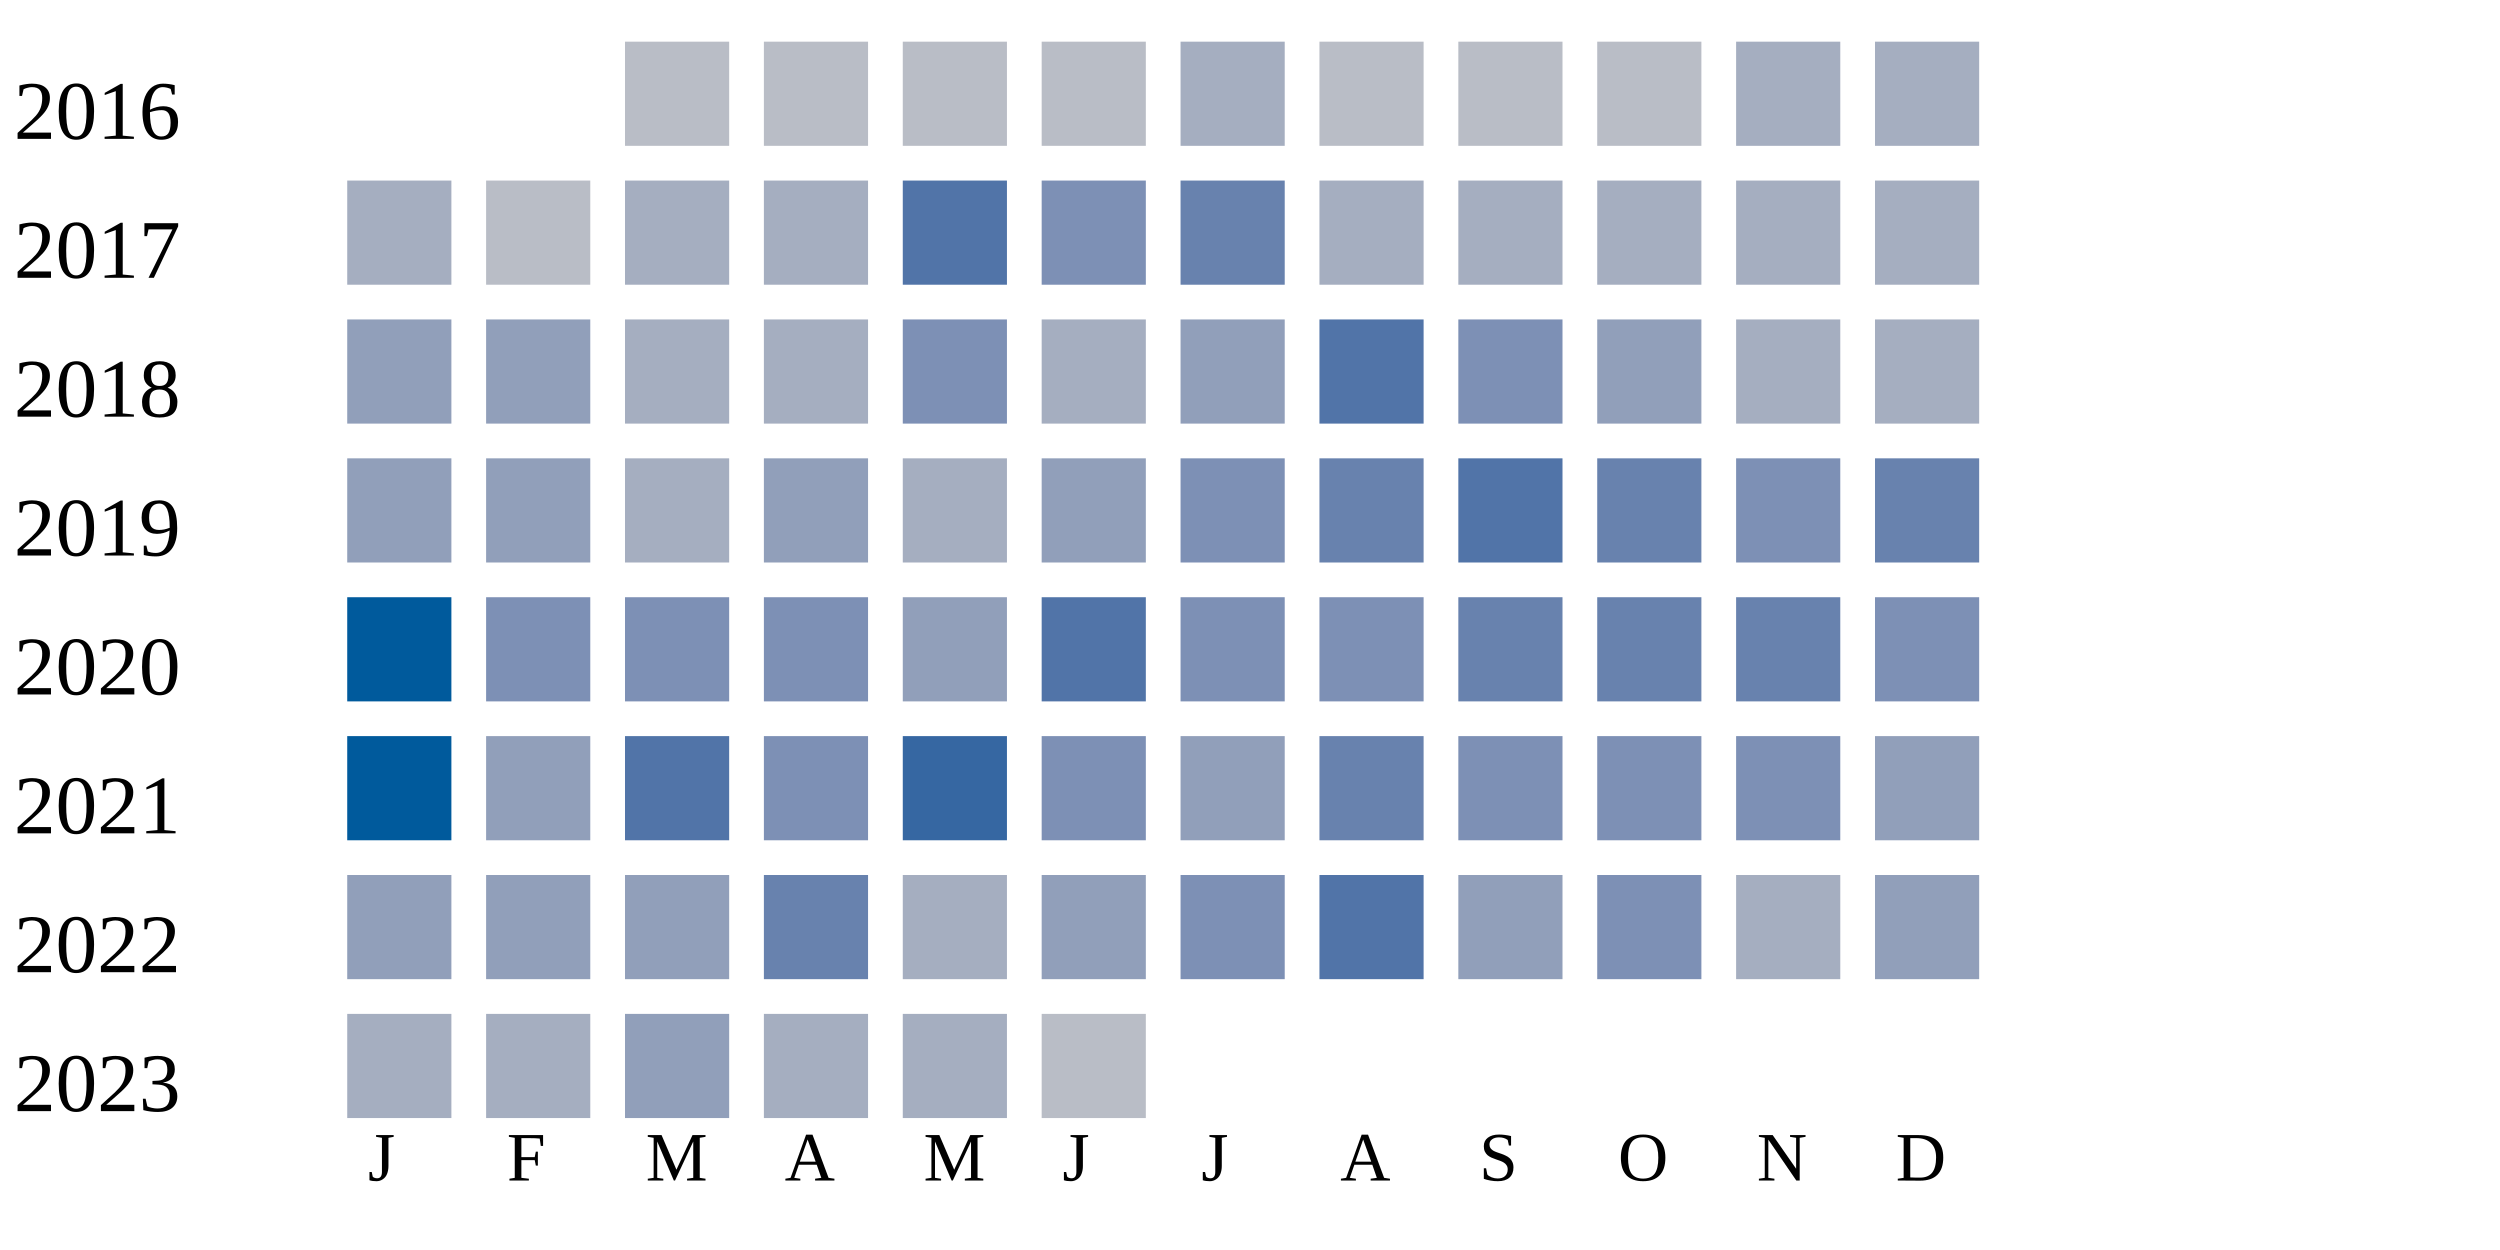
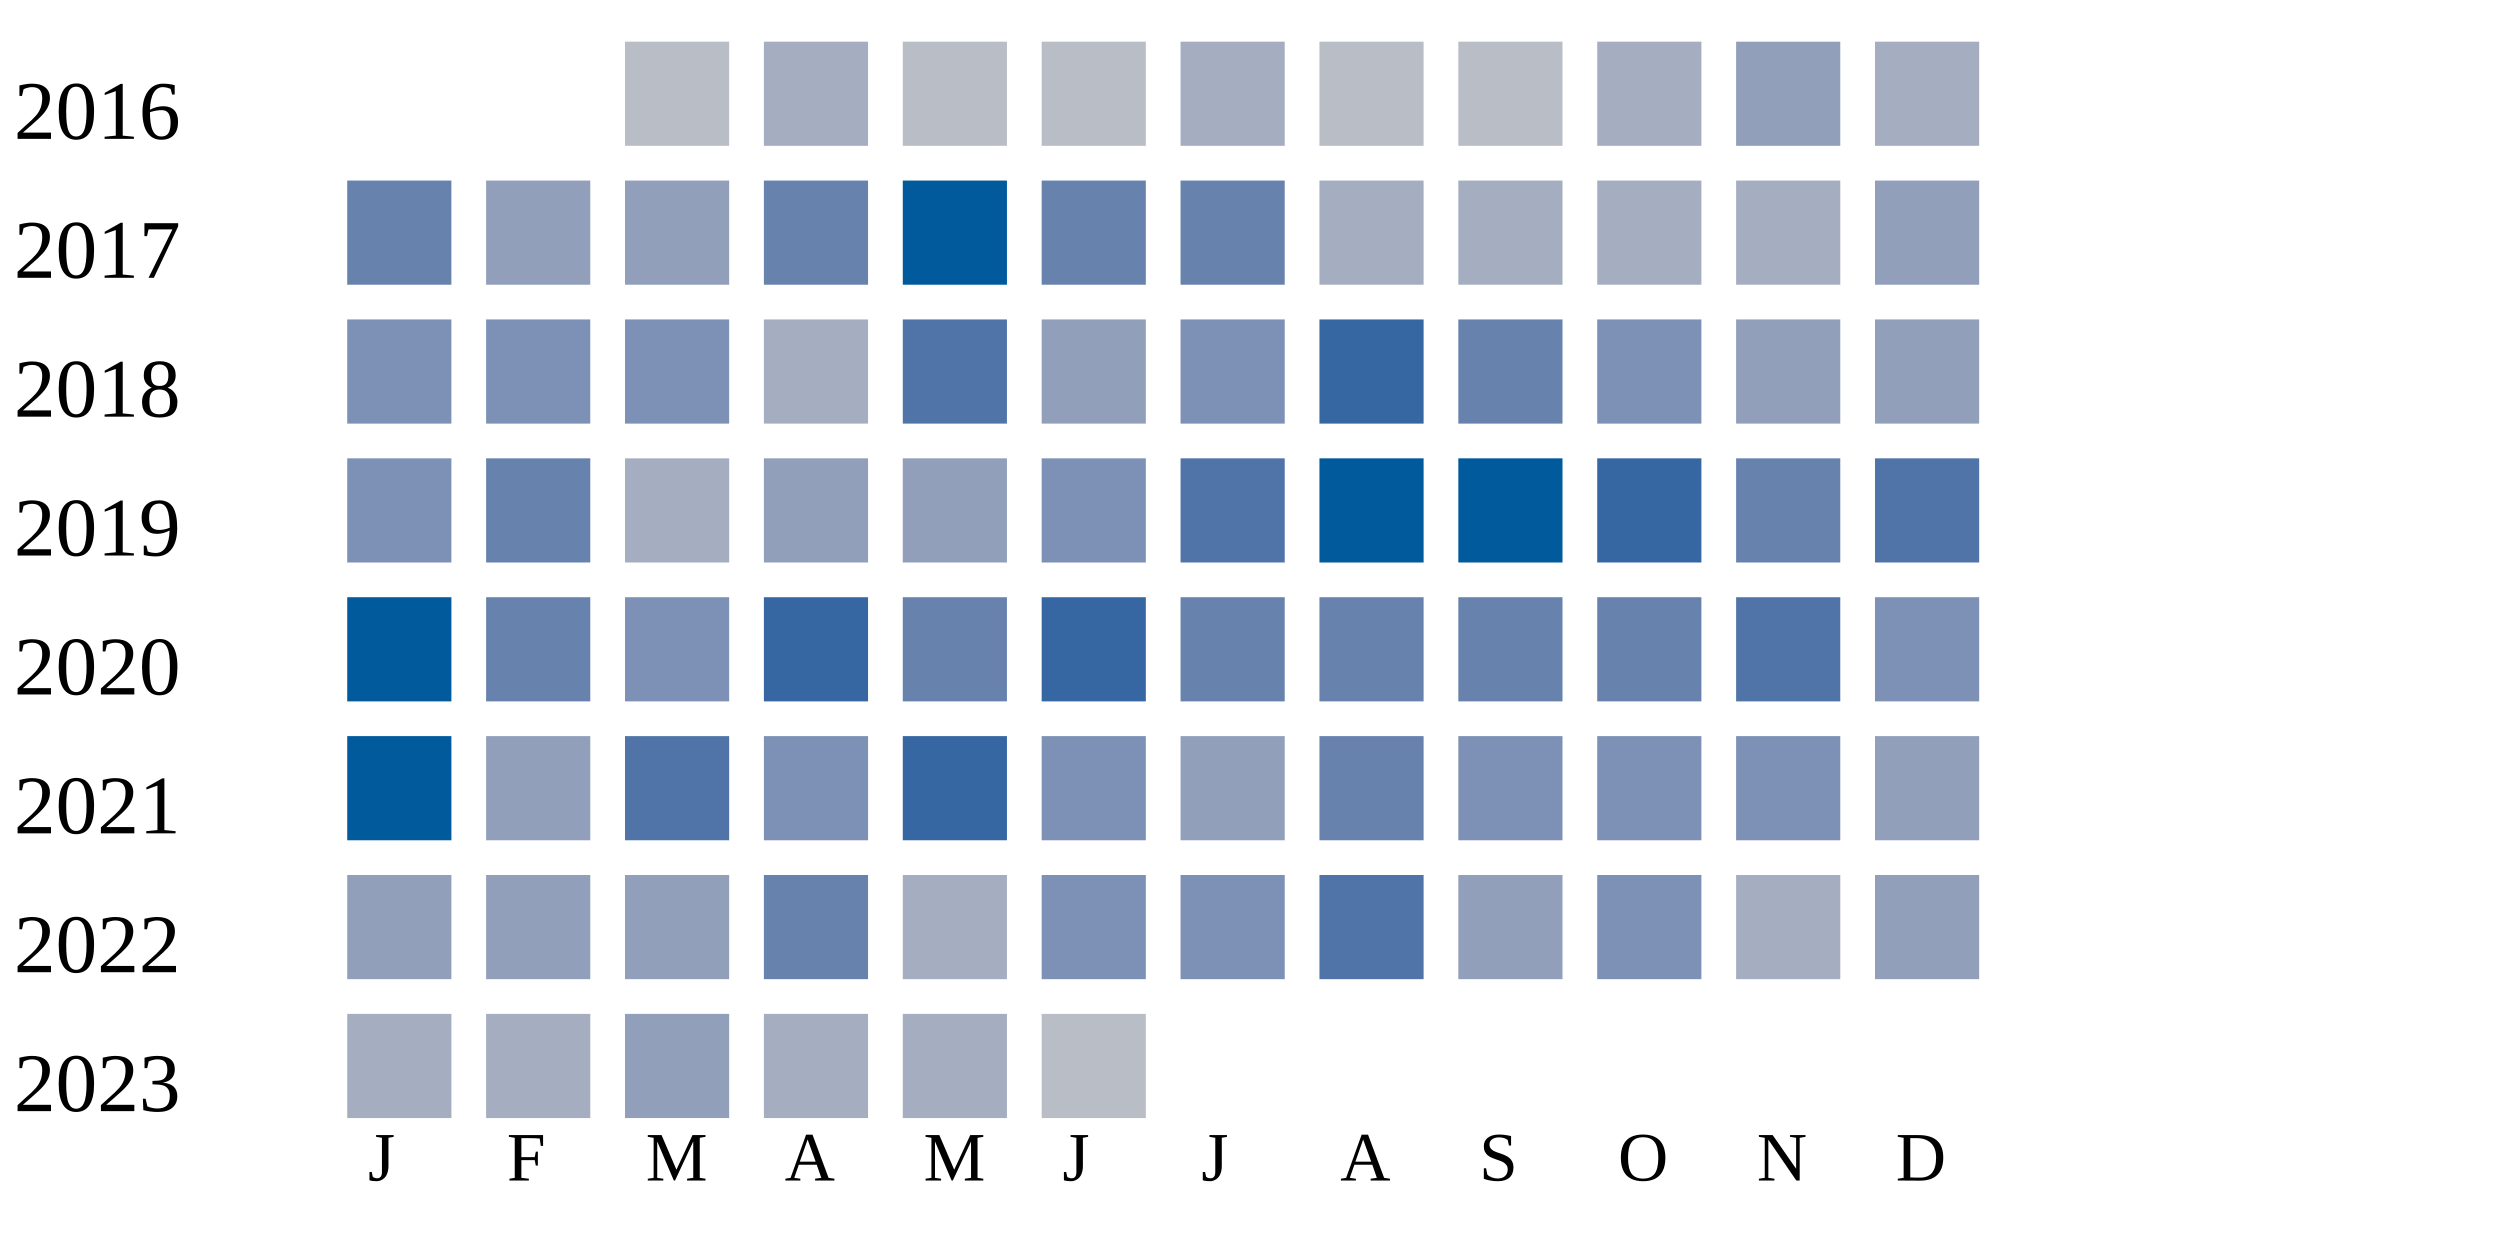
<svg xmlns="http://www.w3.org/2000/svg" width="360" height="180">
  <g transform="translate(0 0)">
    <text x="2" y="20">2016</text>
    <rect x="90" y="6" width="15" height="15" fill="#b9bdc6" />
-     <rect x="110" y="6" width="15" height="15" fill="#b9bdc6" />
+     <rect x="110" y="6" width="15" height="15" fill="#a5aec0" />
    <rect x="130" y="6" width="15" height="15" fill="#b9bdc6" />
    <rect x="150" y="6" width="15" height="15" fill="#b9bdc6" />
    <rect x="170" y="6" width="15" height="15" fill="#a5aec0" />
    <rect x="190" y="6" width="15" height="15" fill="#b9bdc6" />
    <rect x="210" y="6" width="15" height="15" fill="#b9bdc6" />
-     <rect x="230" y="6" width="15" height="15" fill="#b9bdc6" />
-     <rect x="250" y="6" width="15" height="15" fill="#a5aec0" />
+     <rect x="230" y="6" width="15" height="15" fill="#a5aec0" />
+     <rect x="250" y="6" width="15" height="15" fill="#919fba" />
    <rect x="270" y="6" width="15" height="15" fill="#a5aec0" />
  </g>
  <g transform="translate(0 20)">
    <text x="2" y="20">2017</text>
-     <rect x="50" y="6" width="15" height="15" fill="#a5aec0" />
-     <rect x="70" y="6" width="15" height="15" fill="#b9bdc6" />
-     <rect x="90" y="6" width="15" height="15" fill="#a5aec0" />
-     <rect x="110" y="6" width="15" height="15" fill="#a5aec0" />
-     <rect x="130" y="6" width="15" height="15" fill="#5174a8" />
-     <rect x="150" y="6" width="15" height="15" fill="#7d90b5" />
+     <rect x="50" y="6" width="15" height="15" fill="#6882ae" />
+     <rect x="70" y="6" width="15" height="15" fill="#919fba" />
+     <rect x="90" y="6" width="15" height="15" fill="#919fba" />
+     <rect x="110" y="6" width="15" height="15" fill="#6882ae" />
+     <rect x="130" y="6" width="15" height="15" fill="#005a9c" />
+     <rect x="150" y="6" width="15" height="15" fill="#6882ae" />
    <rect x="170" y="6" width="15" height="15" fill="#6882ae" />
    <rect x="190" y="6" width="15" height="15" fill="#a5aec0" />
    <rect x="210" y="6" width="15" height="15" fill="#a5aec0" />
    <rect x="230" y="6" width="15" height="15" fill="#a5aec0" />
    <rect x="250" y="6" width="15" height="15" fill="#a5aec0" />
-     <rect x="270" y="6" width="15" height="15" fill="#a5aec0" />
+     <rect x="270" y="6" width="15" height="15" fill="#919fba" />
  </g>
  <g transform="translate(0 40)">
    <text x="2" y="20">2018</text>
-     <rect x="50" y="6" width="15" height="15" fill="#919fba" />
-     <rect x="70" y="6" width="15" height="15" fill="#919fba" />
-     <rect x="90" y="6" width="15" height="15" fill="#a5aec0" />
+     <rect x="50" y="6" width="15" height="15" fill="#7d90b5" />
+     <rect x="70" y="6" width="15" height="15" fill="#7d90b5" />
+     <rect x="90" y="6" width="15" height="15" fill="#7d90b5" />
    <rect x="110" y="6" width="15" height="15" fill="#a5aec0" />
-     <rect x="130" y="6" width="15" height="15" fill="#7d90b5" />
-     <rect x="150" y="6" width="15" height="15" fill="#a5aec0" />
-     <rect x="170" y="6" width="15" height="15" fill="#919fba" />
-     <rect x="190" y="6" width="15" height="15" fill="#5174a8" />
-     <rect x="210" y="6" width="15" height="15" fill="#7d90b5" />
-     <rect x="230" y="6" width="15" height="15" fill="#919fba" />
-     <rect x="250" y="6" width="15" height="15" fill="#a5aec0" />
-     <rect x="270" y="6" width="15" height="15" fill="#a5aec0" />
+     <rect x="130" y="6" width="15" height="15" fill="#5174a8" />
+     <rect x="150" y="6" width="15" height="15" fill="#919fba" />
+     <rect x="170" y="6" width="15" height="15" fill="#7d90b5" />
+     <rect x="190" y="6" width="15" height="15" fill="#3667a2" />
+     <rect x="210" y="6" width="15" height="15" fill="#6882ae" />
+     <rect x="230" y="6" width="15" height="15" fill="#7d90b5" />
+     <rect x="250" y="6" width="15" height="15" fill="#919fba" />
+     <rect x="270" y="6" width="15" height="15" fill="#919fba" />
  </g>
  <g transform="translate(0 60)">
    <text x="2" y="20">2019</text>
-     <rect x="50" y="6" width="15" height="15" fill="#919fba" />
-     <rect x="70" y="6" width="15" height="15" fill="#919fba" />
+     <rect x="50" y="6" width="15" height="15" fill="#7d90b5" />
+     <rect x="70" y="6" width="15" height="15" fill="#6882ae" />
    <rect x="90" y="6" width="15" height="15" fill="#a5aec0" />
    <rect x="110" y="6" width="15" height="15" fill="#919fba" />
-     <rect x="130" y="6" width="15" height="15" fill="#a5aec0" />
-     <rect x="150" y="6" width="15" height="15" fill="#919fba" />
-     <rect x="170" y="6" width="15" height="15" fill="#7d90b5" />
-     <rect x="190" y="6" width="15" height="15" fill="#6882ae" />
-     <rect x="210" y="6" width="15" height="15" fill="#5174a8" />
-     <rect x="230" y="6" width="15" height="15" fill="#6882ae" />
-     <rect x="250" y="6" width="15" height="15" fill="#7d90b5" />
-     <rect x="270" y="6" width="15" height="15" fill="#6882ae" />
+     <rect x="130" y="6" width="15" height="15" fill="#919fba" />
+     <rect x="150" y="6" width="15" height="15" fill="#7d90b5" />
+     <rect x="170" y="6" width="15" height="15" fill="#5174a8" />
+     <rect x="190" y="6" width="15" height="15" fill="#005a9c" />
+     <rect x="210" y="6" width="15" height="15" fill="#005a9c" />
+     <rect x="230" y="6" width="15" height="15" fill="#3667a2" />
+     <rect x="250" y="6" width="15" height="15" fill="#6882ae" />
+     <rect x="270" y="6" width="15" height="15" fill="#5174a8" />
  </g>
  <g transform="translate(0 80)">
    <text x="2" y="20">2020</text>
    <rect x="50" y="6" width="15" height="15" fill="#005a9c" />
-     <rect x="70" y="6" width="15" height="15" fill="#7d90b5" />
+     <rect x="70" y="6" width="15" height="15" fill="#6882ae" />
    <rect x="90" y="6" width="15" height="15" fill="#7d90b5" />
-     <rect x="110" y="6" width="15" height="15" fill="#7d90b5" />
-     <rect x="130" y="6" width="15" height="15" fill="#919fba" />
-     <rect x="150" y="6" width="15" height="15" fill="#5174a8" />
-     <rect x="170" y="6" width="15" height="15" fill="#7d90b5" />
-     <rect x="190" y="6" width="15" height="15" fill="#7d90b5" />
+     <rect x="110" y="6" width="15" height="15" fill="#3667a2" />
+     <rect x="130" y="6" width="15" height="15" fill="#6882ae" />
+     <rect x="150" y="6" width="15" height="15" fill="#3667a2" />
+     <rect x="170" y="6" width="15" height="15" fill="#6882ae" />
+     <rect x="190" y="6" width="15" height="15" fill="#6882ae" />
    <rect x="210" y="6" width="15" height="15" fill="#6882ae" />
    <rect x="230" y="6" width="15" height="15" fill="#6882ae" />
-     <rect x="250" y="6" width="15" height="15" fill="#6882ae" />
+     <rect x="250" y="6" width="15" height="15" fill="#5174a8" />
    <rect x="270" y="6" width="15" height="15" fill="#7d90b5" />
  </g>
  <g transform="translate(0 100)">
    <text x="2" y="20">2021</text>
    <rect x="50" y="6" width="15" height="15" fill="#005a9c" />
    <rect x="70" y="6" width="15" height="15" fill="#919fba" />
    <rect x="90" y="6" width="15" height="15" fill="#5174a8" />
    <rect x="110" y="6" width="15" height="15" fill="#7d90b5" />
    <rect x="130" y="6" width="15" height="15" fill="#3667a2" />
    <rect x="150" y="6" width="15" height="15" fill="#7d90b5" />
    <rect x="170" y="6" width="15" height="15" fill="#919fba" />
    <rect x="190" y="6" width="15" height="15" fill="#6882ae" />
    <rect x="210" y="6" width="15" height="15" fill="#7d90b5" />
    <rect x="230" y="6" width="15" height="15" fill="#7d90b5" />
    <rect x="250" y="6" width="15" height="15" fill="#7d90b5" />
    <rect x="270" y="6" width="15" height="15" fill="#919fba" />
  </g>
  <g transform="translate(0 120)">
    <text x="2" y="20">2022</text>
    <rect x="50" y="6" width="15" height="15" fill="#919fba" />
    <rect x="70" y="6" width="15" height="15" fill="#919fba" />
    <rect x="90" y="6" width="15" height="15" fill="#919fba" />
    <rect x="110" y="6" width="15" height="15" fill="#6882ae" />
    <rect x="130" y="6" width="15" height="15" fill="#a5aec0" />
-     <rect x="150" y="6" width="15" height="15" fill="#919fba" />
+     <rect x="150" y="6" width="15" height="15" fill="#7d90b5" />
    <rect x="170" y="6" width="15" height="15" fill="#7d90b5" />
    <rect x="190" y="6" width="15" height="15" fill="#5174a8" />
    <rect x="210" y="6" width="15" height="15" fill="#919fba" />
    <rect x="230" y="6" width="15" height="15" fill="#7d90b5" />
    <rect x="250" y="6" width="15" height="15" fill="#a5aec0" />
    <rect x="270" y="6" width="15" height="15" fill="#919fba" />
  </g>
  <g transform="translate(0 140)">
    <text x="2" y="20">2023</text>
    <rect x="50" y="6" width="15" height="15" fill="#a5aec0" />
    <rect x="70" y="6" width="15" height="15" fill="#a5aec0" />
    <rect x="90" y="6" width="15" height="15" fill="#919fba" />
    <rect x="110" y="6" width="15" height="15" fill="#a5aec0" />
    <rect x="130" y="6" width="15" height="15" fill="#a5aec0" />
    <rect x="150" y="6" width="15" height="15" fill="#b9bdc6" />
  </g>
  <text style="font-size: 10px; text-align: center" x="53" y="170">J</text>
  <text style="font-size: 10px; text-align: center" x="73" y="170">F</text>
  <text style="font-size: 10px; text-align: center" x="93" y="170">M</text>
  <text style="font-size: 10px; text-align: center" x="113" y="170">A</text>
  <text style="font-size: 10px; text-align: center" x="133" y="170">M</text>
  <text style="font-size: 10px; text-align: center" x="153" y="170">J</text>
  <text style="font-size: 10px; text-align: center" x="173" y="170">J</text>
  <text style="font-size: 10px; text-align: center" x="193" y="170">A</text>
  <text style="font-size: 10px; text-align: center" x="213" y="170">S</text>
  <text style="font-size: 10px; text-align: center" x="233" y="170">O</text>
  <text style="font-size: 10px; text-align: center" x="253" y="170">N</text>
  <text style="font-size: 10px; text-align: center" x="273" y="170">D</text>
  <text style="font-size: 10px;" x="155" y="189">Less</text>
  <rect fill="#b9bdc6" width="10" height="10" x="180" y="180" />
  <rect fill="#919fba" width="10" height="10" x="195" y="180" />
  <rect fill="#6882ae" width="10" height="10" x="210" y="180" />
  <rect fill="#005a9c" width="10" height="10" x="225" y="180" />
  <text x="240" y="189" style="font-size: 10px;">More</text>
</svg>
